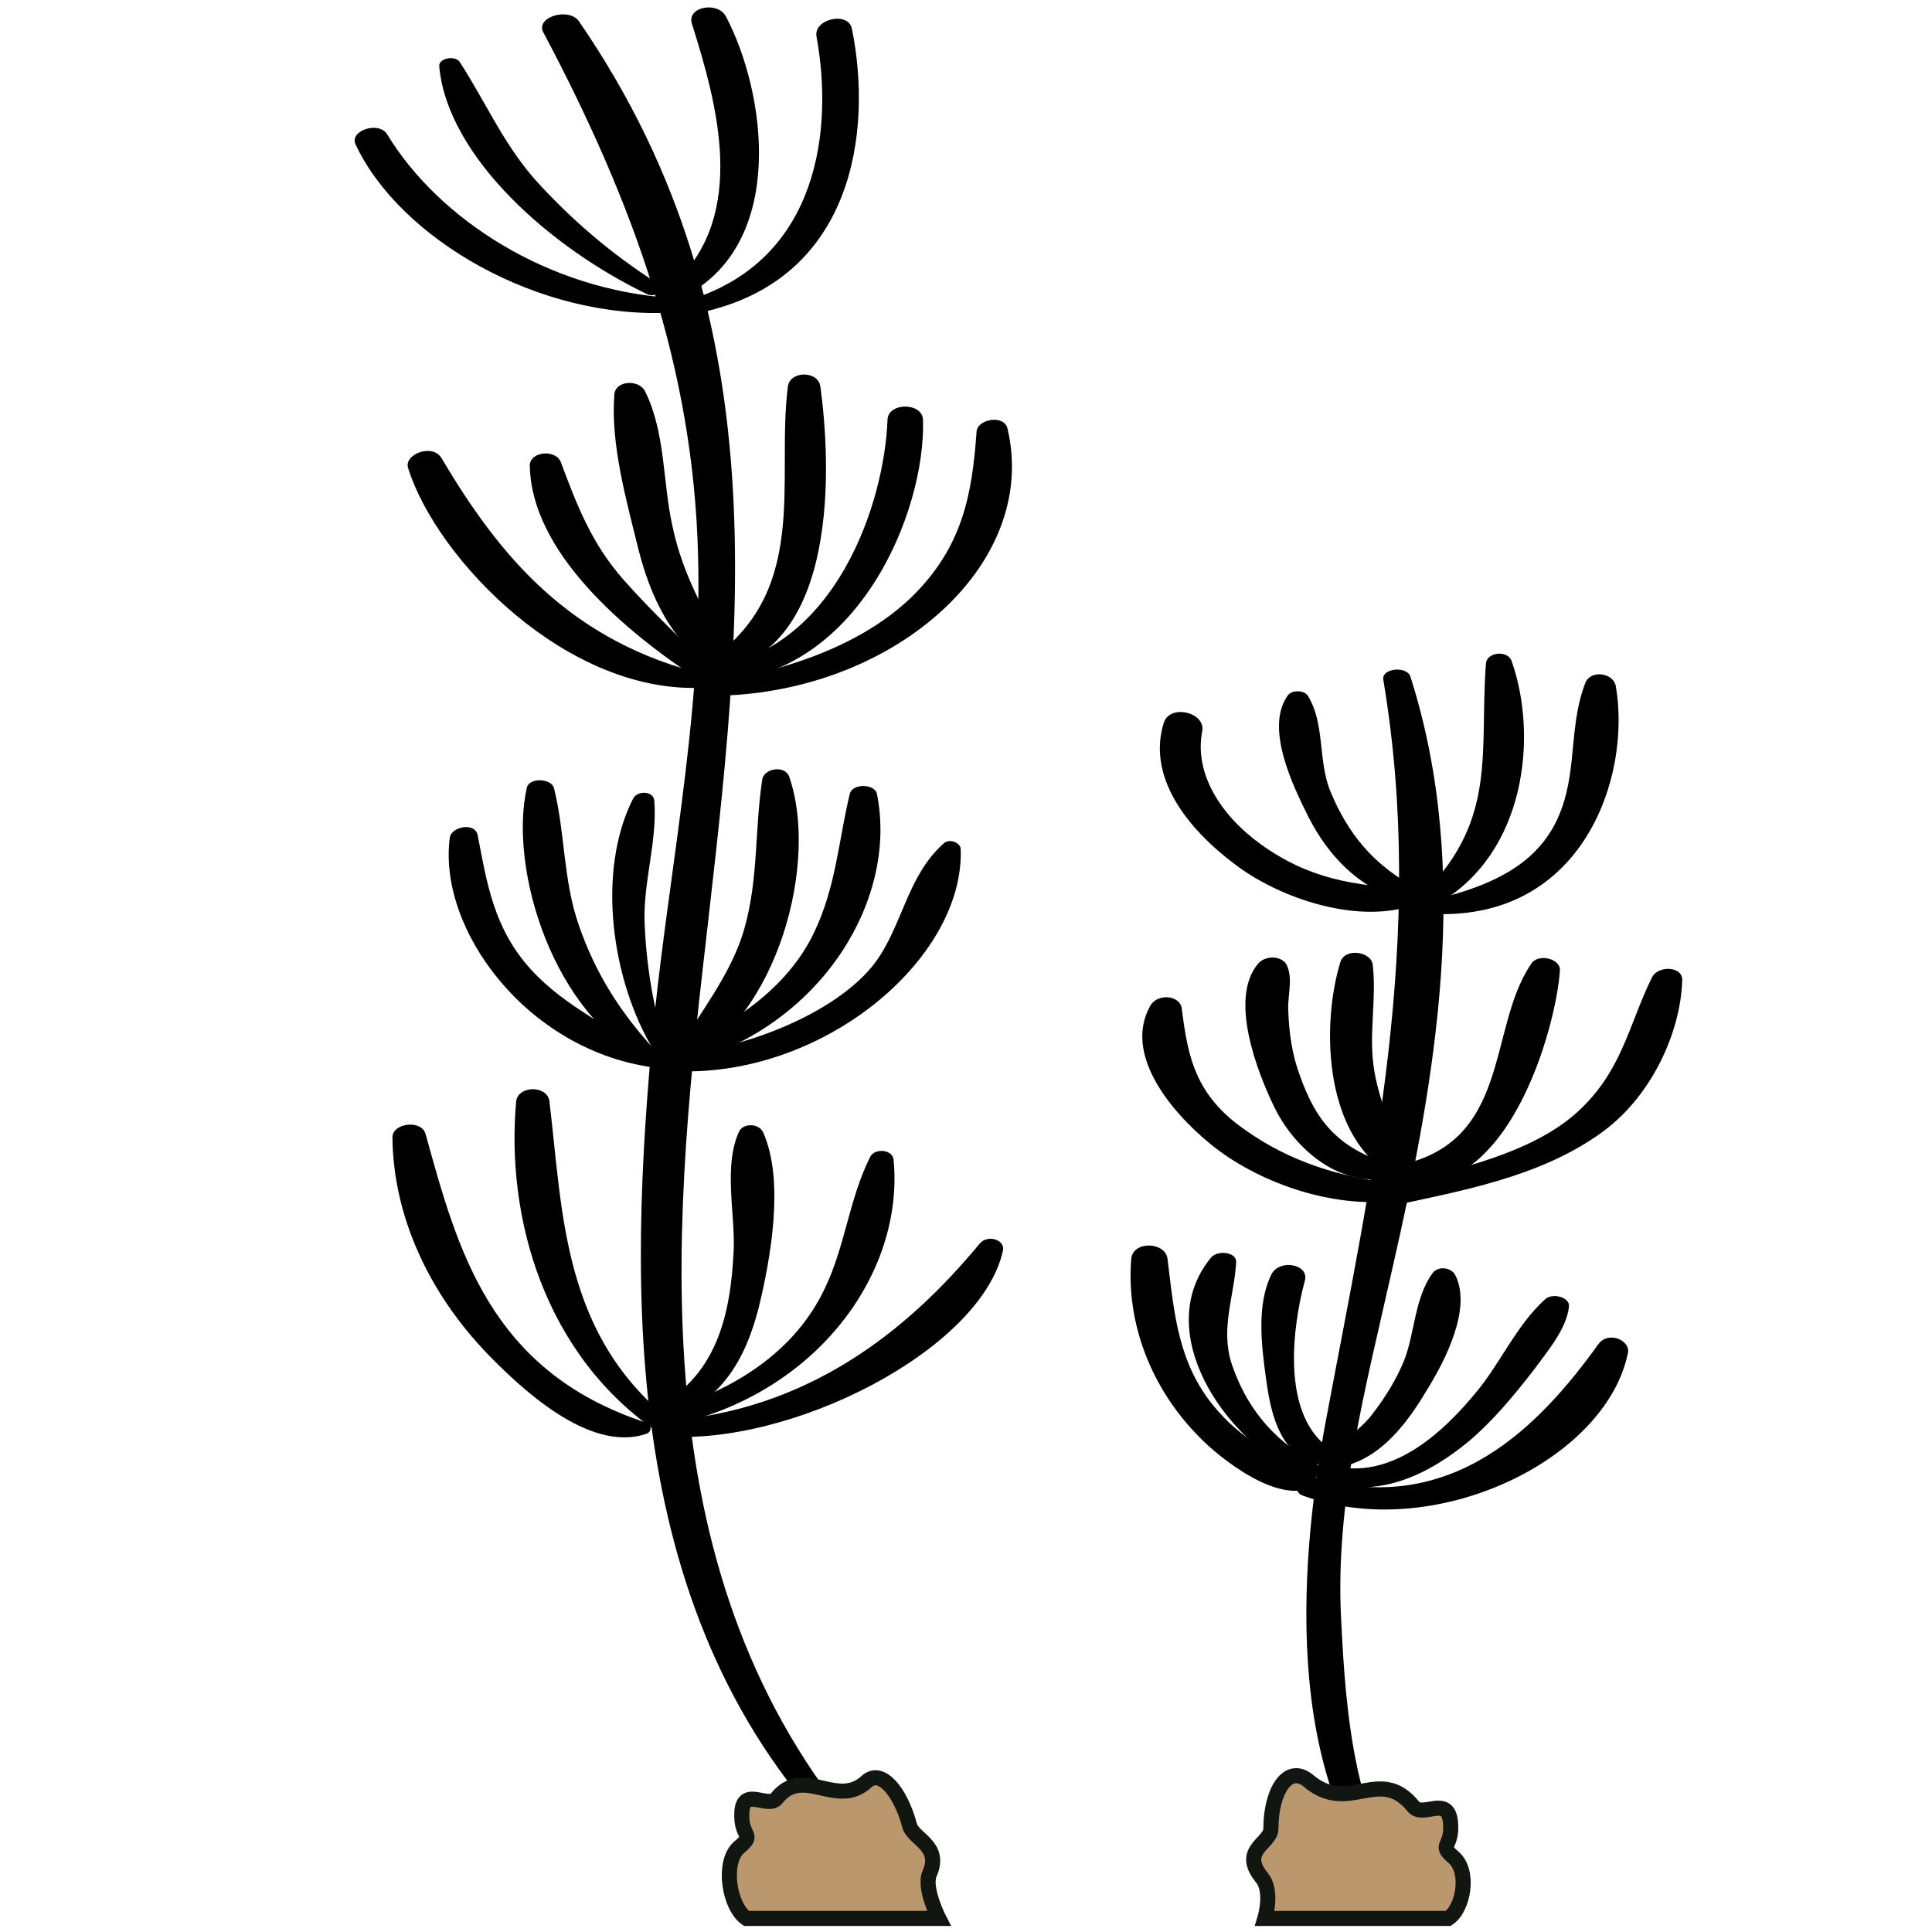
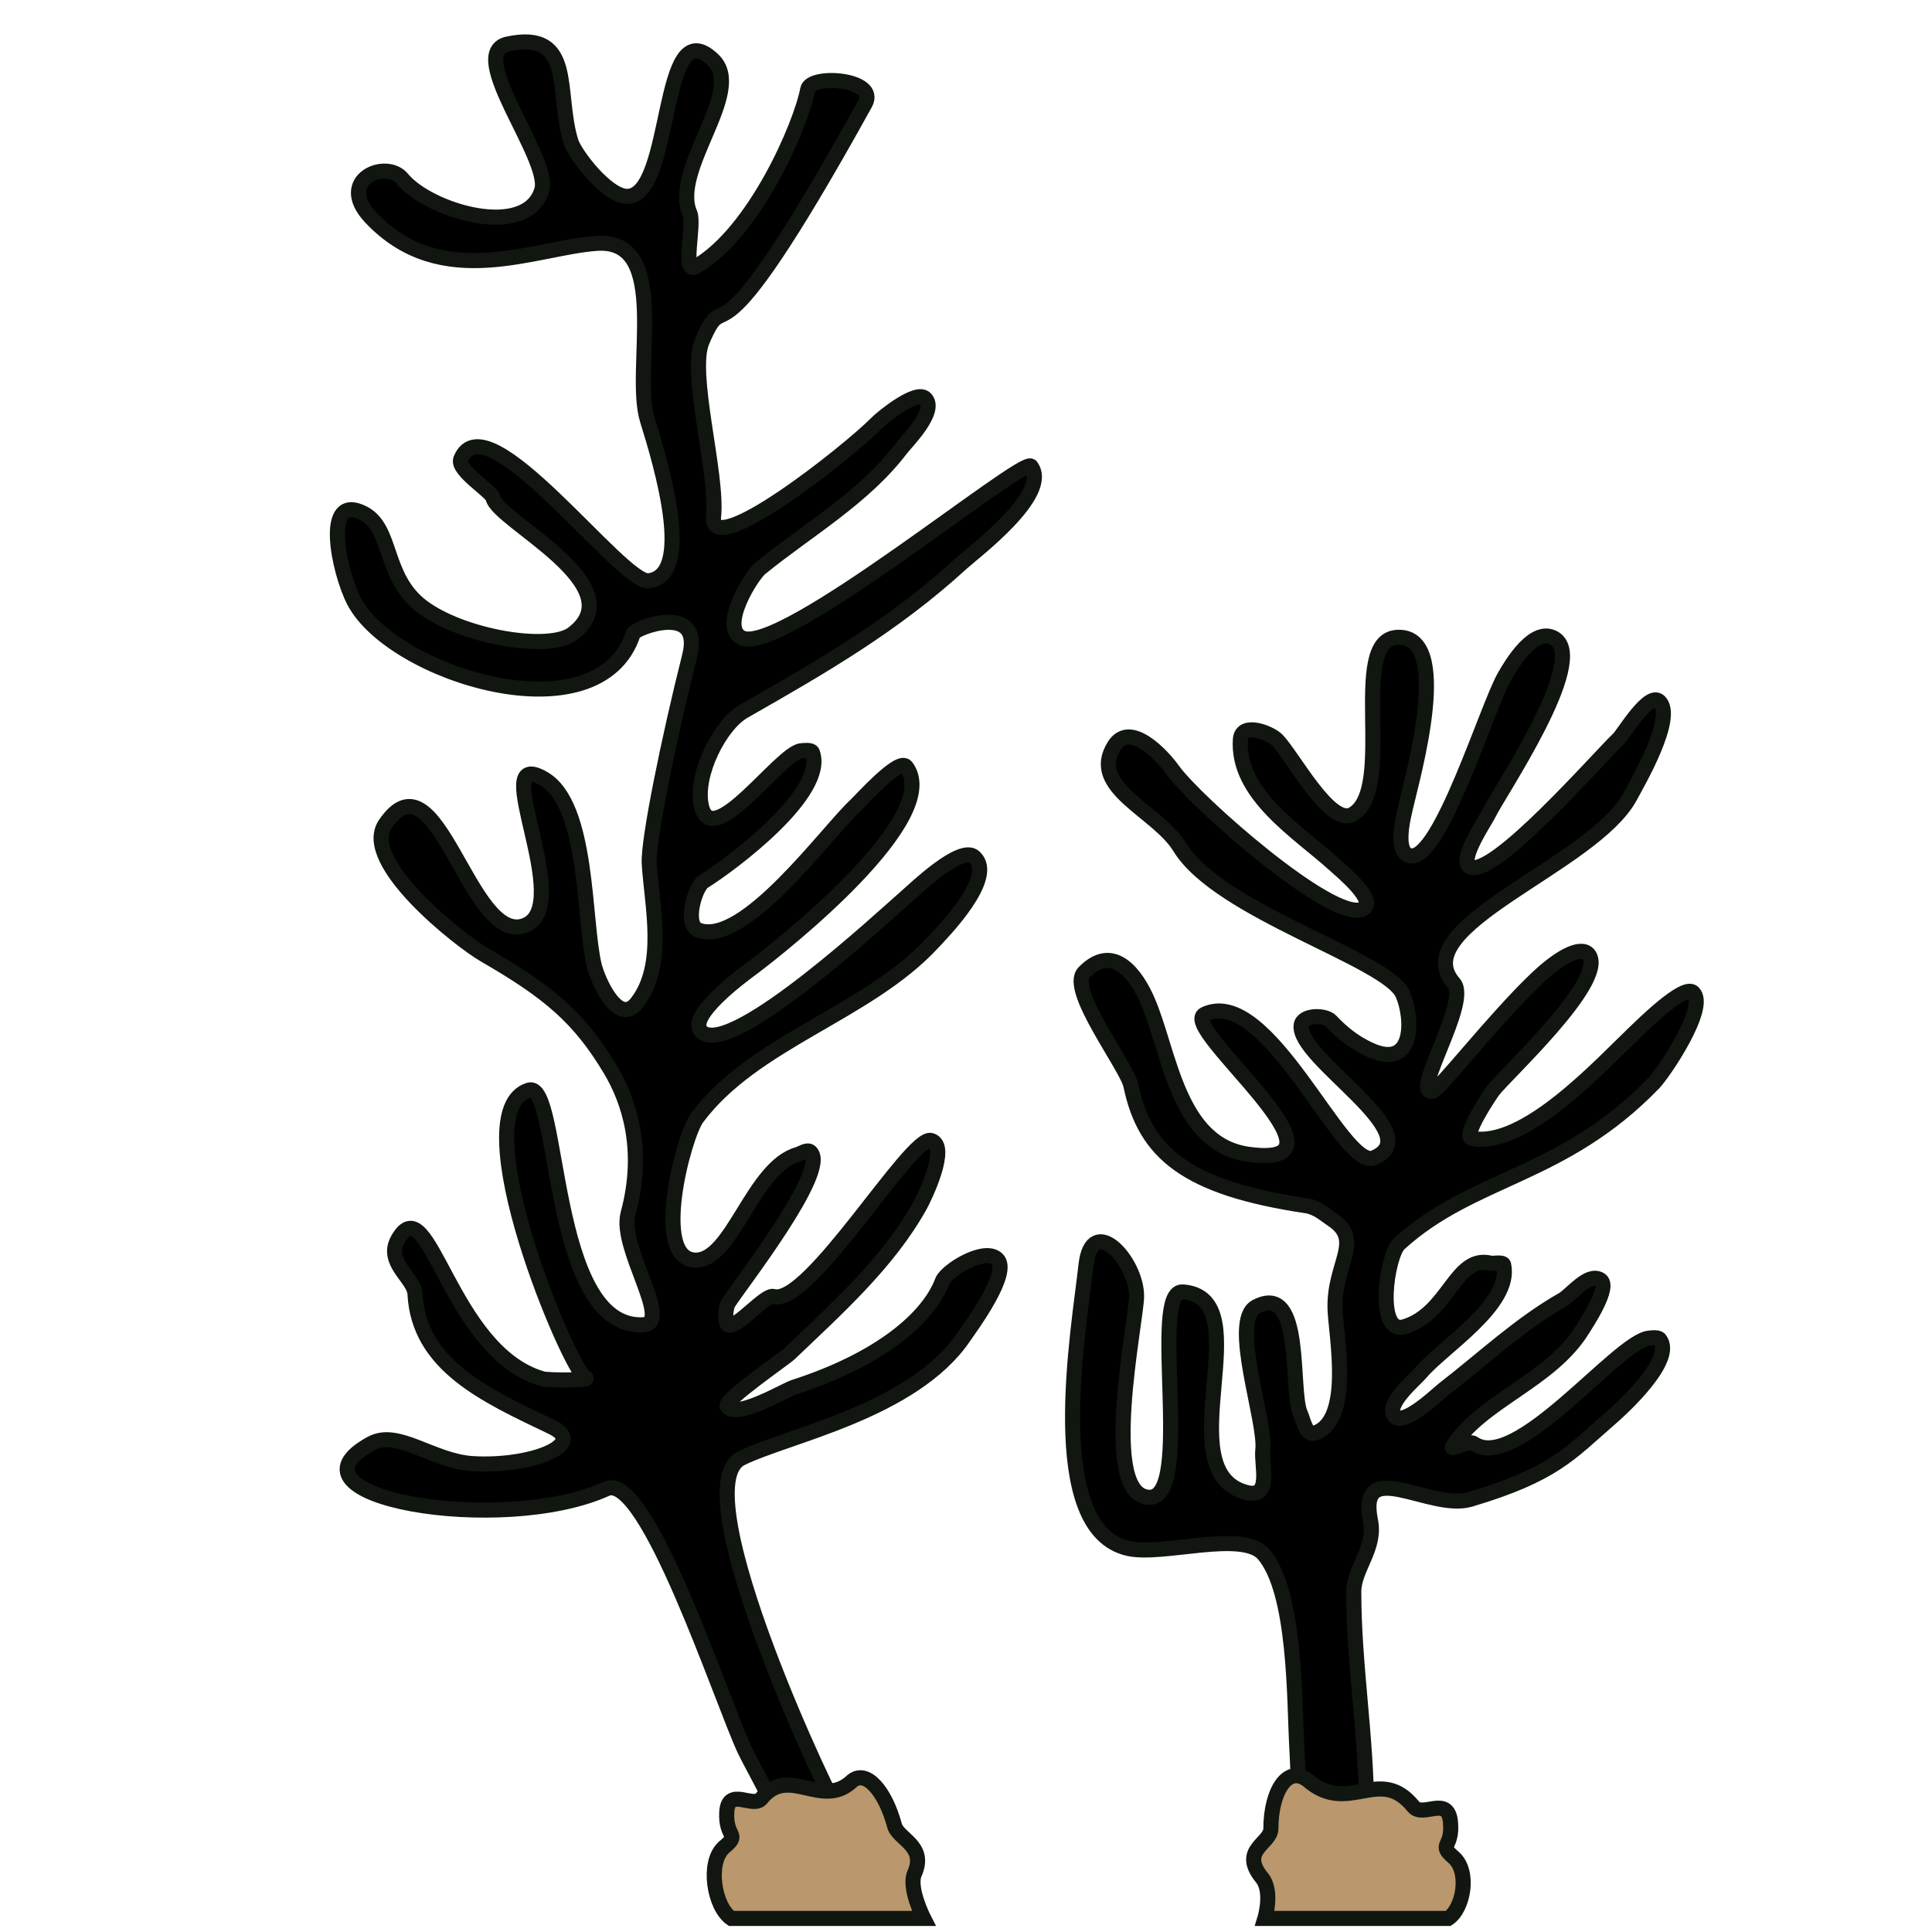
<svg xmlns="http://www.w3.org/2000/svg" version="1.2" viewBox="0 0 256 256">
-   <path d="m117 246.4c-31.3-33.3-28.4-78.2-24-117 4.9-43.6 11.5-86.2-16.3-126.6-1.4-1.9-5.8-0.5-4.7 1.5 12.1 22.8 19.9 44.7 20.5 69.4 0.6 21.8-4.3 43.5-6.2 65.2-3.2 36-3.4 79.4 28.6 108.7 1 0.9 2.9-0.3 2.1-1.2z" />
-   <path d="m89.3 39.5c-16.7-1-31.2-10.5-38-21.7-1.1-1.8-5-0.5-4.2 1.3 5.8 12.5 24.4 23.4 42.2 22.3 1.5-0.2 1.5-1.8 0-1.9z" />
-   <path d="m87.2 37.6c-6.3-4-11.7-8.7-16.3-13.8-4.3-4.9-6.6-10.4-10-15.6-0.6-0.9-2.8-0.5-2.7 0.6 1.1 12 14.8 24.1 27.6 30.2 1.1 0.5 2.4-0.7 1.4-1.4z" />
-   <path d="m91 39.1c13.2-7.2 10.5-26.8 5.2-36.9-1.1-2.1-5.3-1.3-4.5 1 3.3 10.5 7.4 25.1-2.3 34.3-0.9 0.9 0.3 2.4 1.6 1.6z" />
-   <path d="m92.9 41.4c20.3-4.4 22.7-24.1 20-37.5-0.4-2.5-5.2-1.4-4.7 1 2.2 12 0.4 29.2-16.4 34.7-1.3 0.5-0.3 2.1 1.1 1.8z" />
-   <path d="m93.9 89.5c-18.5-4.4-27.8-16-35.4-28.8-1.2-2-5.1-0.5-4.4 1.4 3.8 12 21.2 30.2 39.5 29 1.2-0.1 1.4-1.3 0.3-1.6z" />
-   <path d="m94.9 89.3c-4.1-4.1-8.5-8.2-12.3-12.5-4.3-4.9-6.2-10-8.3-15.6-0.7-1.7-4.1-1.4-4.1 0.5 0.2 11.3 12.2 21.8 22.9 28.7 1 0.5 2.7-0.3 1.8-1.1z" />
-   <path d="m97.2 87.9c-3.5-6.1-6.7-11.5-8.1-18.2-1.3-5.8-0.9-12.3-3.6-17.8-0.8-1.7-4-1.5-4.1 0.4-0.5 6.6 1.6 14 3.2 20.5 1.5 5.9 4.3 12.7 10.9 16.4 1.1 0.6 2.1-0.5 1.7-1.3z" />
-   <path d="m94.6 89.1c17-2.6 15.4-28.5 14.1-37.9-0.3-2.1-4-2.1-4.3 0-1.6 12.5 3.1 27.3-10.8 36.6-0.8 0.6 0.1 1.4 1 1.3z" />
-   <path d="m94.3 90.4c19.4-0.4 28.4-22.7 28-34.8-0.1-2.3-4.6-2.3-4.7 0-0.4 11-6.8 30.6-23.6 32.9-1.5 0.2-1.1 2 0.3 1.9z" />
-   <path d="m94.3 92.2c23.7-0.1 43.5-17.2 39.2-35.4-0.4-1.9-4-1.3-4.1 0.4-0.6 8.3-1.8 15.3-8.7 22-6.7 6.4-16.5 9.6-26.7 11.4-1.2 0.2-0.9 1.6 0.3 1.6z" />
-   <path d="m87.1 140.4c-5.8-4.2-12.2-6.9-16.8-12-4.9-5.4-5.8-11.5-7-17.7-0.3-1.8-3.5-1.2-3.7 0.3-1.6 12.1 10.1 28 26.7 30.4 0.7 0.1 1.4-0.6 0.8-1z" />
-   <path d="m87.3 139.7c-5-5.3-8.4-10.7-10.6-17.1-2.1-6-1.8-12.2-3.3-18.2-0.4-1.3-3.3-1.4-3.6 0-2.4 10.8 3.5 30.1 16.2 36.3 0.8 0.4 1.9-0.4 1.3-1z" />
-   <path d="m88.2 138.8c-1.7-5.6-2.6-11.1-2.8-16.9-0.1-5.3 1.7-10.5 1.3-15.8-0.1-1.3-2.2-1.4-2.8-0.3-4.9 9.6-2.9 24.2 2.8 33.5 0.5 0.6 1.7 0.2 1.5-0.5z" />
-   <path d="m90.3 141.4c13.1-6.8 18.1-27.4 14.3-38.4-0.5-1.7-3.4-1.2-3.6 0.3-1 6.6-0.5 13-2.3 19.5-1.8 6.6-6.4 11.8-9.7 17.8-0.2 0.5 0.7 1.1 1.3 0.8z" />
-   <path d="m89.2 141.3c19-4.3 29.9-21.7 27-36.1-0.3-1.4-3.3-1.4-3.6 0-1.5 6.2-1.8 12.2-4.7 18.3-3.5 7.4-10.8 12.4-19.6 16.2-1.2 0.4-0.4 1.9 0.9 1.6z" />
-   <path d="m88.9 141.9c19.8 1.2 38.9-14.7 38.4-29.4 0-0.8-1.5-1.5-2.3-0.7-4.8 4.3-5.4 10.8-9 15.7-4.9 6.6-17.4 11.7-27.1 12.2-1.8 0.1-1.8 2 0 2.2z" />
-   <path d="m85.6 188.5c-20.8-6.8-25-23.1-29.2-38.2-0.5-2-4.4-1.5-4.4 0.4 0.1 10.3 4.7 20.5 12.6 28.7 4 4.1 13.3 13.2 21 10.6 0.8-0.2 0.8-1.3 0-1.5z" />
-   <path d="m89.3 188.6c-14.8-11.5-14.7-27.7-16.5-42.7-0.3-2.1-4.1-2.1-4.4 0-1.4 15.2 3.6 33.7 19.1 44.1 1.2 0.8 3-0.5 1.8-1.4z" />
-   <path d="m86.8 188.7c8.8-2.3 12-8.8 13.7-15.3 1.6-6.5 3.5-17 0.6-23.4-0.6-1.2-2.7-1.2-3.2 0-2.1 4.7-0.4 11.1-0.7 16-0.4 7.5-1.9 16.9-11.4 21-1.2 0.5-0.4 2.1 1 1.7z" />
-   <path d="m87.8 189.1c19.9-3.7 32.1-20.1 30.6-35.5-0.2-1.3-2.5-1.5-3.1-0.3-2.8 5.6-3.3 11.8-6 17.4-3.8 8.1-11.7 13.6-22.2 16.5-1.5 0.5-0.9 2.2 0.7 1.9z" />
-   <path d="m87.9 190.3c16.8 1.4 42.1-11.4 45-24.6 0.3-1.4-2-2.2-3.1-0.9-9.6 11.6-22.8 22.2-41.9 23.5-1.7 0.1-1.6 1.8 0 2z" />
-   <path d="m188.9 253.5c-9.6-10.5-10.6-26.9-11.2-39.1-0.8-15.5 3.3-30.7 6.7-45.9 5.9-25.7 10.7-53.1 2.5-78.8-0.4-1.5-3.9-1.2-3.6 0.4 5.7 34-1.4 65-7.7 98.6-3.5 19-6 49.8 11.7 65.8 0.8 0.6 2.3-0.3 1.6-1z" />
-   <path d="m188.2 117.9c-6.3-3.1-9.7-7.7-11.9-13-1.7-4.1-0.7-9-3-12.7-0.5-0.8-2.2-0.8-2.7 0-3 4.3 0.7 11.9 2.8 16.1 2.5 4.9 6.8 9.9 13.8 11.4 1.5 0.4 2.3-1.2 1-1.8z" />
-   <path d="m187.6 117.8c-8.4-0.4-14.2-1.4-20.5-5.9-5.3-3.8-8.9-9.4-7.8-15 0.5-2.5-4.3-3.7-5.1-1.1-2.2 7.1 3 13.9 9.4 18.7 5.7 4.4 16.7 8.4 24.6 5.1 1.1-0.5 0.5-1.7-0.6-1.8z" />
-   <path d="m190.6 119.7c11.6-6.7 13.2-22.2 9.7-32.1-0.5-1.5-3.3-1.2-3.4 0.3-0.9 11.4 1.6 20.5-8.1 30.3-0.8 0.8 0.8 2.1 1.8 1.5z" />
-   <path d="m190 121.1c19.7 0.8 26.2-18.1 24.1-30.2-0.3-1.7-3.2-2.2-4-0.5-2 5-1.3 10.5-2.8 15.6-2.2 7.6-8.2 11.1-17.7 13.3-1.3 0.3-1 1.8 0.4 1.8z" />
-   <path d="m185.8 154.7c-0.9-4.6-3.2-8.8-3.8-13.5-0.6-4.4 0.4-8.8-0.1-13.3-0.1-1.8-3.7-2.4-4.3-0.4-2.4 7.8-2.4 22.3 6.4 28 0.9 0.6 2 0 1.8-0.8z" />
-   <path d="m184.4 154.3c-7.4-2.1-10.2-6.2-12.2-11.9-1-2.7-1.4-5.6-1.5-8.5-0.1-1.9 0.6-4-0.1-5.8-0.5-1.5-2.9-1.6-3.9-0.4-3.9 4.6-0.1 14.4 2.2 19.1 2.3 4.7 8 10.7 15.5 9.3 1.3-0.2 1.1-1.5 0-1.8z" />
-   <path d="m185.2 156.9c-7.7-0.9-14.3-3-20.1-7.1-6.7-4.6-7.7-9.7-8.5-16.1-0.2-1.9-3.3-2.1-4.2-0.4-3.5 6.3 2.5 13.8 8 18.3 6 4.9 15.8 8.6 24.8 7.5 1.4-0.2 1.4-2.1 0-2.2z" />
-   <path d="m184.8 156.5c15 3.7 21.5-20.8 21.9-28 0-1.5-2.9-2.2-3.8-0.8-5.9 8.6-2.5 24-18.1 26.8-1.4 0.2-1.2 1.7 0 2z" />
-   <path d="m183.4 160c10.3-2.2 20.4-4 28.5-9.7 6.9-4.8 10.8-13.5 11-20.4 0.1-1.9-3.2-2-4-0.4-3.2 6.5-4 12.8-10.4 18.3-6.5 5.5-17 7.5-25.9 9.8-1.9 0.5-1.2 2.8 0.8 2.4z" />
-   <path d="m176 191.8c-6.3-4.6-4.7-16.2-3.1-22.1 0.6-2.2-3.3-2.9-4.4-0.9-2.1 4.2-1.3 9.8-0.7 14.2 0.5 3.4 1.4 9.1 6.1 10.9 1.7 0.6 3.6-1 2.1-2.1z" />
-   <path d="m174.3 193.9c-5.9-3.2-9.3-7.8-11.1-13.2-1.5-4.6 0.3-8.8 0.6-13.4 0.1-1.4-2.4-1.7-3.3-0.7-7.9 9.5 1.2 24 12.4 29.2 1.6 0.7 2.9-1.1 1.4-1.9z" />
-   <path d="m174.1 195.6c-4.9-2.6-9-4.5-12.5-8.4-5.6-6.1-6-13.3-6.9-20.4-0.3-2.3-4.6-2.4-4.8 0-0.7 8.3 2.5 17.1 9.1 23.7 2.4 2.5 10.5 9.1 15.1 6.4 0.7-0.3 0.7-1 0-1.3z" />
-   <path d="m177.5 194.4c5.6-1 9.3-6.4 11.5-10.1 2.5-4 6.1-11 3.8-15.4-0.5-0.9-2.1-1.2-2.9-0.3-2.5 3.3-2.4 8.1-3.9 11.8-1 2.4-2.4 4.7-4.1 6.9-1.6 2.2-4.2 3.6-5.8 5.7-0.5 0.8 0.4 1.6 1.4 1.4z" />
-   <path d="m175 196.1c7.6 2.8 14.5-0.9 19.6-5.1 3.3-2.8 6-6.1 8.5-9.3 1.9-2.6 4.5-5.6 4.8-8.6 0.1-1.2-2.1-1.8-3.1-1-3.9 3.5-6 8.6-9.3 12.5-3.9 4.7-11 11.9-19.4 9.5-1.5-0.5-2.5 1.4-1.1 2z" />
-   <path d="m172.7 198.2c17.3 6.3 40.1-4.7 43-18.9 0.4-1.7-2.6-3-3.9-1.2-7.7 10.7-19.3 23-37.7 17.7-1.9-0.6-3.2 1.8-1.4 2.4z" />
-   <path d="m124.4 254.2h-25.5c-2.3-1.6-3.2-7.4-1-9.4 2.3-1.9 0.2-1.2 0.4-4.7 0.2-3.4 3.5-0.4 4.6-1.8 3.6-4.5 8 1.5 12-2.3 1.9-1.6 4.4 1.4 5.6 5.8 0.4 1.9 4.3 2.7 2.7 6.4-0.9 1.9 1.2 6 1.2 6z" style="fill:#ba976c;stroke:#111611;stroke-miterlimit:100;stroke-width:2" />
+   <path id="Layer 1" d="m181.07 239.71c0-9.51-1.69-19.13-1.69-28.78 0-3.11 2.95-5.75 2.22-9.42-1.75-8.71 7.94-1.27 13.21-2.84 11.08-3.29 13.22-6.09 18.48-10.65 1.56-1.34 8.77-7.91 6.61-10.58-0.22-0.27-1.08-0.17-1.39-0.13-4.2 0.46-17.58 17.88-23.23 13.97-0.76-0.54-3.29 1.12-2.78 0.33 3.86-6 12.96-8.63 17.17-15.41 0.43-0.7 3.85-5.78 2.35-6.64-1.61-0.93-3.8 2-4.96 2.66-5.68 3.22-10.67 7.93-15.81 11.9-0.73 0.56-5.33 5.04-6.51 3.46-1.15-1.54 2.76-4.78 3.47-5.63 2.9-3.47 12.16-9.07 11.03-14.36-0.09-0.42-1.42-0.13-1.72-0.21-4.67-1.17-5.53 6.63-11.4 8.41-3.9 1.18-2.37-9.48-0.71-10.99 9.83-8.95 21.61-8.76 33.71-21.27 1.32-1.37 7.25-10.12 5.22-12.03-1.21-1.14-6.87 4.5-7.68 5.27-4.57 4.36-14.62 15.38-21.6 14.08-1.38-0.26 2.43-5.88 2.79-6.36 1.66-2.16 14.85-14.29 12.75-17.87-0.79-1.35-3.51-0.29-7.1 3.15-5.63 5.39-12.83 14.69-13.68 14.83-2.94 0.51 5.01-11.81 2.82-14.32-6.65-7.59 18.48-15.57 23.39-24.79 0.97-1.82 5.94-10.32 3.88-12.51-1.39-1.48-4.8 4.33-5.44 4.92-2.38 2.22-16.77 18.74-19.73 16.93-1.47-0.9 2.1-6.1 2.51-6.98 1.27-2.69 13.43-20.5 8.7-23.27-2.69-1.57-5.66 3.41-6.61 5.09-2.3 4.04-8.5 24.28-12.4 23.74-2.35-0.33-0.88-5.56-0.6-6.83 0.8-3.56 6.29-22.7-1.29-22.12-6.43 0.5-0.06 20.22-5.84 23.45-2.96 1.67-7.85-7.66-9.99-9.87-0.9-0.93-4.69-2.43-4.86-0.07-0.5 7.32 7.71 12.28 12.46 16.6 0.92 0.84 5.98 4.98 3.65 5.92-4.07 1.63-22.12-14.27-25.09-18.47-1.37-1.92-5.64-6.49-7.72-3.22-3.55 5.58 5.71 8.61 8.67 13.46 5.23 8.55 27.5 14.84 29.53 19.45 1.4 3.19 1.61 10.14-4.34 7.39-2.01-0.92-3.62-2.17-5.18-3.83-0.76-0.8-3.75-0.85-3.93 0.59-0.55 4.41 17.15 14.43 9.62 17.56-4.11 1.71-14-22.97-22.4-19.03-3.64 1.7 21.24 20.71 5.79 18.56-9.34-1.29-10.39-13.42-13.33-20.28-1.5-3.52-4.59-7.78-8.45-3.81-2.2 2.27 5.7 12.49 6.21 14.98 1.86 8.94 7.34 13.56 23.26 15.93 1.41 0.21 2.46 1.19 3.42 1.83 4.23 2.82 0.1 5.92 0.38 12.02 0.17 3.6 2.26 14.55-2.63 16.25-1.26 0.44-1.57-1.72-1.97-2.57-1.39-2.97 0.5-17.48-5.86-14.15-3.53 1.85 1.34 15.2 0.88 19-0.24 1.92 1.27 6.52-2.22 5.6-10.65-2.83 2.1-25.81-8.38-26.56-4.51-0.33 1.46 27.2-4.38 27.21-6.75 0-1.77-23.37-1.75-26.62 0.04-4.66-5.93-11.18-6.7-4.13-0.93 8.51-5.68 35.06 5.66 37.54 4.57 1 15.12-2.5 17.89 0.77 4.3 5.06 4.03 19.47 4.39 25.65 0.16 2.86 0.09 8.1 2.26 8.48z" style="fill:currentColor;stroke:#111611;stroke-linecap:round;stroke-linejoin:round;stroke-width:2" />
+   <path id="Layer 2" d="m111.03 239.8c-0.06 0.9-20.9-42.56-12.81-46.57 6.03-3 22.76-6.19 29.5-16.1 0.87-1.28 6.28-8.55 4.4-10.31-1.71-1.59-6.72 1.54-7.25 2.93-1.85 4.89-8.25 10.39-19.69 14.07-1.13 0.36-7.74 4.31-8.84 2.51-0.48-0.78 7.61-6.31 8.29-6.97 6.17-5.9 13.03-12 17.26-19.59 0.55-0.98 3.95-7.94 1.48-8.65-2.66-0.77-16.14 22.01-20.87 20.67-1.14-0.32-4.97 4.4-6.03 3.75-0.54-0.34-0.26-2.39 0.01-2.83 1.38-2.25 13.52-17.68 10.9-20.08-0.41-0.37-1.24 0.22-1.62 0.33-6.05 1.66-8.74 14.3-13.72 14.01-5.71-0.32-1.43-16.49 0.31-18.83 7.56-10.17 22.47-13.8 31.19-23.17 1.39-1.49 8.5-8.73 5.57-11.41-1.78-1.63-7.87 4.26-8.97 5.21-2.69 2.32-22.98 21.27-27.08 18.03-2.47-1.95 5.67-7.83 6.58-8.51 4.25-3.18 25.41-20.01 20.45-26.69-0.93-1.25-5.99 4.43-6.71 5.1-3.8 3.53-14.79 18.81-20.83 16.55-1.95-0.73-0.45-5.74 0.67-6.44 3.7-2.31 16.41-11.79 14.42-17.12-0.14-0.37-1.17-0.24-1.47-0.21-2.78 0.27-11.87 13.56-13.24 7.28-0.89-4.09 2.46-10.72 5.64-12.53 10.35-5.9 19.88-11.39 28.84-19.6 1.6-1.46 11.91-9.18 9.2-12.85-0.99-1.34-33.14 25.23-38.31 22.74-3-1.44 1.29-8.29 2.46-9.23 6.24-5.07 13.67-9.3 18.61-15.8 0.68-0.89 4.86-5.04 3.24-6.69-1.16-1.18-5.64 2.45-6.44 3.26-3.75 3.81-22.26 18.45-21.62 12.38 0.59-5.66-3.32-18.97-1.52-23.21 3.68-8.6 0.34 6.94 21.61-31.51 1.82-3.28-7.22-3.92-7.61-1.88-0.93 4.89-7.09 19-14.81 23.47-1.93 1.11-0.15-5.54-0.81-7.05-2.54-5.85 7.42-16.16 3.08-20.33-7.15-6.87-5.18 18.04-11.38 18.09-2.65 0.03-6.9-5.51-7.44-7.2-2.06-6.52 0.58-14.88-8.38-12.99-5.72 1.22 5.78 15.23 4.49 19.38-2.05 6.64-14.97 2.74-18.48-1.53-2.13-2.61-8.84 0.14-4.2 5.1 9.41 10.05 21.9 3.98 30.03 3.46 9.89-0.63 4.59 16.77 6.65 23.4 1.96 6.3 6.18 20.64 0.16 21.32-3.6 0.41-21.56-24.22-24.88-16.13-0.6 1.46 4.09 4.27 4.27 5.15 0.63 3.08 18.91 11.6 10.57 17.98-3.13 2.4-14.6 0.44-19.91-3.53-5.23-3.9-3.91-10.37-7.8-12.4-5.54-2.89-3.29 7.74-1.29 11.61 5.06 9.76 32.48 18.29 37.01 4.3 0.23-0.71 9.29-4.24 7.46 3.01-2.74 10.89-5.52 24.45-5.34 27.48 0.34 5.61 2.25 13.45-1.64 18.45-2.45 3.15-5.13-2.87-5.64-4.91-1.44-5.8-0.72-21.26-6.68-24.78-7.69-4.53 4.32 16.94-2.56 19.45-7.3 2.66-11.59-23.55-18.46-13.44-3.4 5.01 9.93 15.47 13.16 17.33 8.42 4.86 12.54 8.25 16.71 15.26 2.37 4 4.62 10.45 2.3 19.05-1.22 4.49 5.97 14.5 2.01 14.7-12.57 0.66-10.88-32.51-15.18-31.09-9.01 2.97 5.54 37.33 7.54 38.12 0.84 0.33-4.91 0.37-5.75 0.12-12.28-3.58-14.99-25.75-19.11-18.47-1.73 3.07 2.15 5.11 2.26 7.23 0.49 9.47 9.37 13.45 18.13 17.64 4.81 2.3-2.81 5.32-10.48 4.85-5.31-0.32-9.92-4.58-13.43-2.68-13.11 7.11 17.29 12.3 31.15 6.01 5.3-2.41 15.23 28.03 18.32 34.62 0.93 2 4.46 8.03 4.64 9.88z" style="fill:currentColor;stroke:#111611;stroke-linecap:round;stroke-linejoin:round;stroke-width:2" />
+   <path d="m122.4 254.2h-25.5c-2.3-1.6-3.2-7.4-1-9.4 2.3-1.9 0.2-1.2 0.4-4.7 0.2-3.4 3.5-0.4 4.6-1.8 3.6-4.5 8 1.5 12-2.3 1.9-1.6 4.4 1.4 5.6 5.8 0.4 1.9 4.3 2.7 2.7 6.4-0.9 1.9 1.2 6 1.2 6z" style="fill:#ba976c;stroke:#111611;stroke-miterlimit:100;stroke-width:2" />
  <path d="m167.6 254.2h24.3c2-1.3 2.9-6.2 0.7-8.1-2.1-1.8-0.1-1.2-0.4-4.6-0.3-3.7-3.6-0.6-4.9-2.1-4.5-5.6-8.6 1.2-14-3.5-2.7-2.1-4.9 1.5-4.9 6.4 0 2-4.2 2.8-1.2 6.5 1.5 1.8 0.4 5.4 0.4 5.4z" style="fill:#ba976c;stroke:#111611;stroke-miterlimit:100;stroke-width:2" />
</svg>
